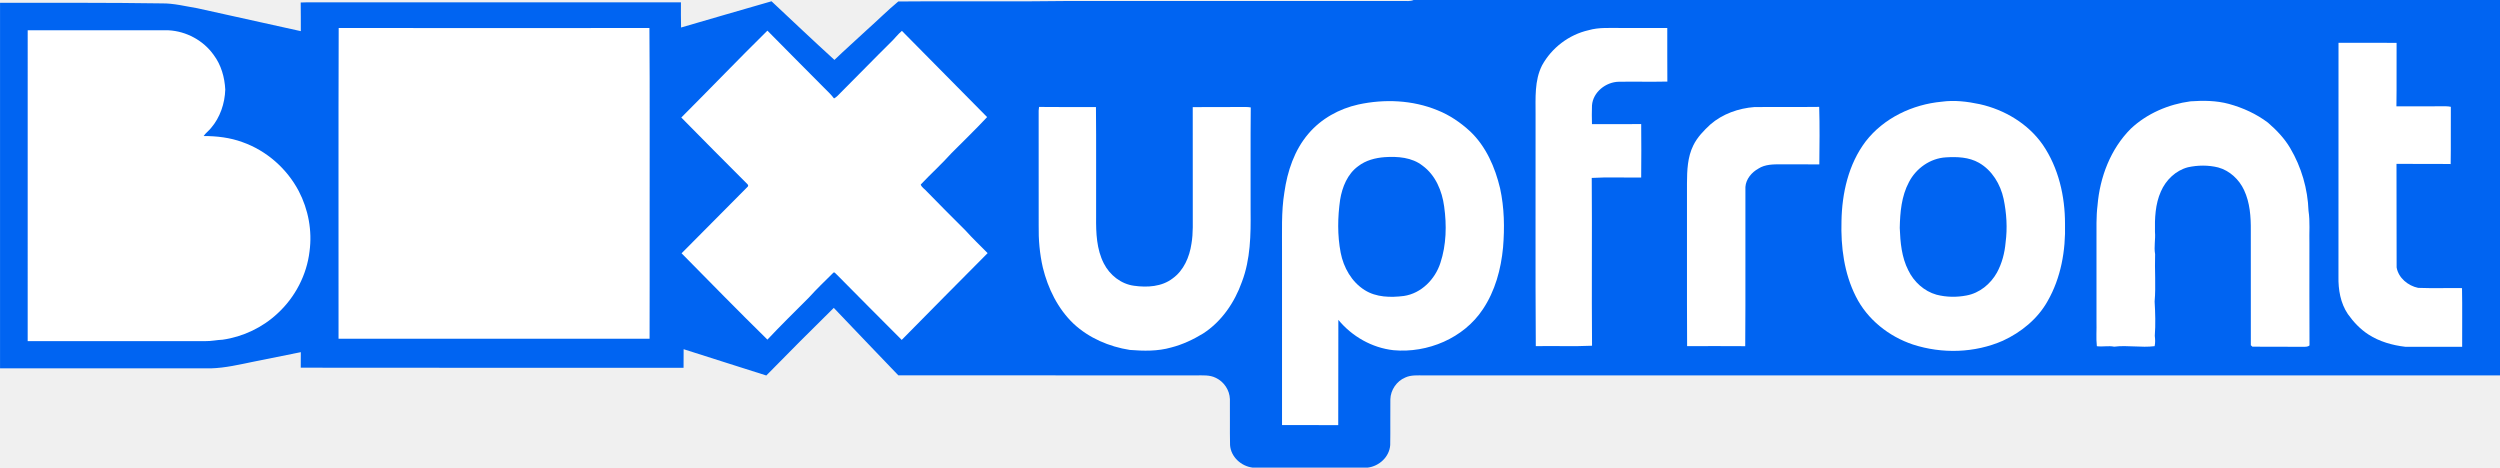
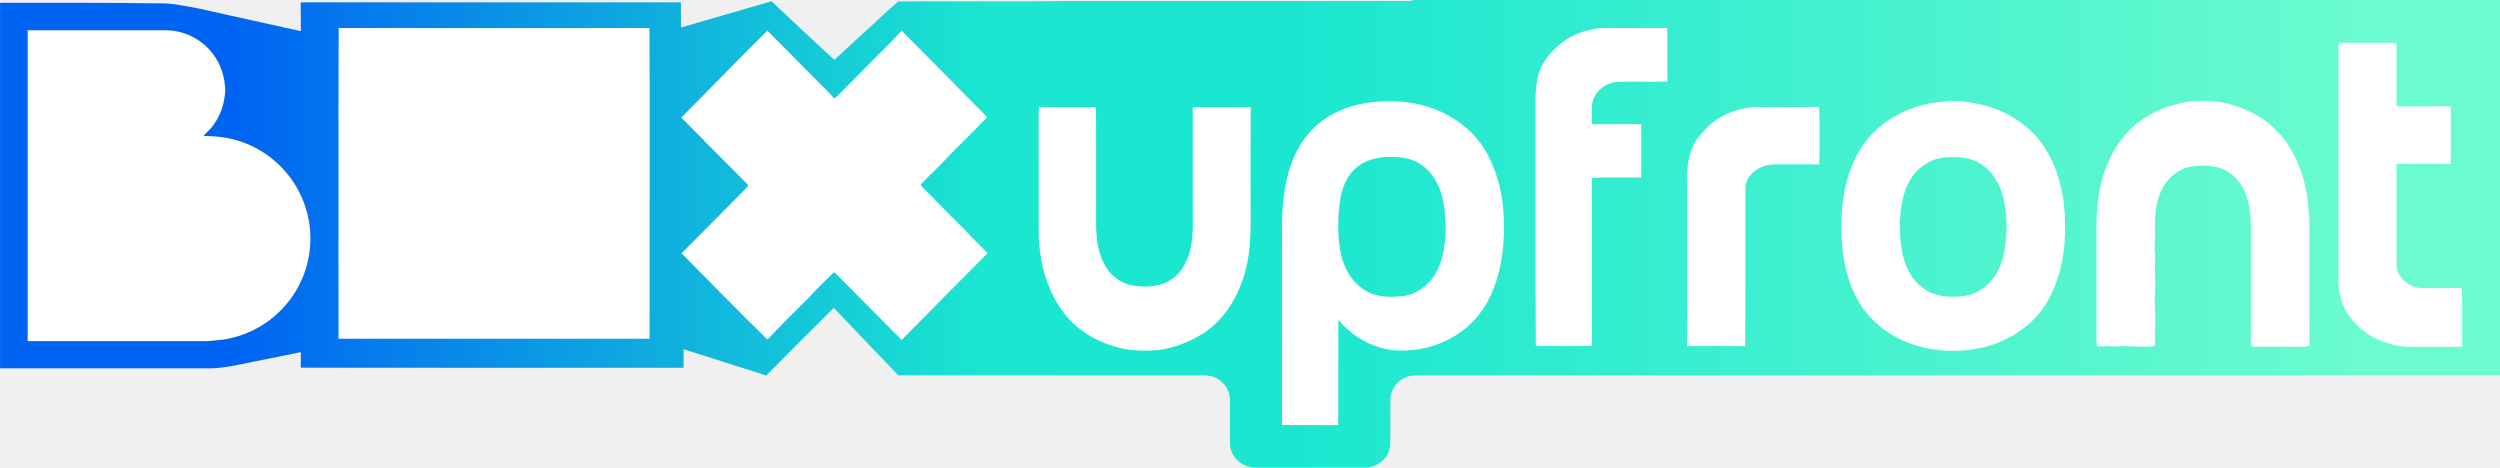
<svg xmlns="http://www.w3.org/2000/svg" width="2372.5" height="443.75" version="1.1" viewBox="0 0 627.72 117.41">
  <defs>
-     <linearGradient id="a" x2="1898" y1="177.5" y2="177.5" gradientTransform="matrix(543.15,0,0,543.15,-37.676,226.15)" gradientUnits="userSpaceOnUse">
+     <linearGradient id="linearGradient4271" x2="1898" y1="177.5" y2="177.5" gradientTransform="matrix(.33073 0 0 .33073 -.00024953 -1e-5)" gradientUnits="userSpaceOnUse">
      <stop stop-color="#0064f2" offset="0" />
      <stop stop-color="#0064f2" offset=".095" />
      <stop stop-color="#1be7d0" offset=".395" />
      <stop stop-color="#1be7d0" offset=".52" />
      <stop stop-color="#6afbcf" offset=".942" />
      <stop stop-color="#6afbcf" offset="1" />
    </linearGradient>
  </defs>
-   <g transform="matrix(.33073 0 0 .33073 -.00030683 0)" fill="url(#a)">
-     <path d="m1073.2 0h824.81v285h-817.04c-4.72 0.03-9.69-0.43-14.1 1.61-6.54 2.74-11.12 9.46-11.32 16.54-0.16 11.58 0.11 23.16-0.11 34.74-0.6 8.92-8.33 16.05-17.02 17.11h-87.55c-8.64-1.12-16.39-8.13-17.02-17.04-0.26-11.64 0.03-23.29-0.12-34.93-0.21-6.82-4.49-13.24-10.65-16.14-4.66-2.38-10.03-1.86-15.08-1.89-75.33-0.01-150.66-0.01-226-0.04-16.34-17.06-32.73-34.09-49-51.22-17.23 16.96-34.32 34.07-51.23 51.34-20.95-6.58-41.83-13.36-62.77-19.97-0.09 4.71-0.04 9.42-0.06 14.13-96.87-0.06-193.75 0.08-290.63-0.09 0.06-3.93 0.04-7.86 0.06-11.79-11.98 2.42-23.95 4.85-35.94 7.24-10.69 2.19-21.41 4.75-32.37 5.06-53.35-0.02-106.7-0.01-160.05-0.01v-277.51c41.03 0.04 82.06-0.2 123.09 0.44 9-0.09 17.76 2.22 26.59 3.65 26.24 5.75 52.46 11.57 78.68 17.42-0.07-7.25 0.08-14.5-0.09-21.75 5.9-0.25 11.81-0.06 17.71-0.12 90.32-0.01 180.64 0 270.96-0.02 0.04 6.38-0.11 12.76 0.1 19.13 22.89-6.65 45.76-13.36 68.68-19.92 15.87 14.88 31.67 29.87 47.76 44.51 8-7.69 16.32-15.03 24.44-22.6 8.08-7.16 15.75-14.88 24.03-21.75 26.65-0.23 53.32-0.04 79.98-0.11 22.36 0.18 44.7-0.44 67.05-0.27 78.67 0 157.34-0.01 236.01 0 2.73-0.07 5.6 0.44 8.2-0.75" fill="url(#a)" />
-   </g>
+   <path d="m354.94-1e-5h272.79v94.258h-270.22c-1.561 0.01-3.205-0.142-4.663 0.532-2.163 0.906-3.678 3.129-3.744 5.47-0.053 3.83 0.036 7.66-0.036 11.49-0.198 2.95-2.755 5.308-5.629 5.659h-28.955c-2.857-0.37-5.421-2.689-5.629-5.636-0.086-3.85 0.01-7.703-0.04-11.552-0.07-2.256-1.485-4.379-3.522-5.338-1.541-0.787-3.317-0.615-4.987-0.625-24.914-3e-3 -49.828-3e-3 -74.745-0.013-5.404-5.642-10.825-11.275-16.206-16.94-5.699 5.609-11.351 11.268-16.943 16.98-6.929-2.176-13.834-4.419-20.76-6.605-0.03 1.558-0.013 3.115-0.02 4.673-32.038-0.02-64.079 0.026-96.12-0.03 0.02-1.3 0.013-2.599 0.02-3.899-3.962 0.8-7.921 1.604-11.886 2.394-3.535 0.724-7.081 1.571-10.706 1.673-17.644-7e-3 -35.289-3e-3 -52.933-3e-3v-91.781c13.57 0.013 27.14-0.066 40.71 0.146 2.977-0.03 5.874 0.734 8.794 1.207 8.678 1.902 17.35 3.826 26.022 5.761-0.023-2.398 0.026-4.796-0.03-7.193 1.951-0.083 3.906-0.02 5.857-0.04 29.872-3e-3 59.743 0 89.615-7e-3 0.013 2.11-0.036 4.22 0.033 6.327 7.57-2.199 15.134-4.419 22.715-6.588 5.249 4.921 10.474 9.879 15.796 14.721 2.646-2.543 5.397-4.971 8.083-7.474 2.672-2.368 5.209-4.921 7.947-7.193 8.814-0.076 17.635-0.013 26.452-0.036 7.395 0.059 14.784-0.146 22.175-0.089 26.019 0 52.037-3e-3 78.056 0 0.903-0.023 1.852 0.146 2.712-0.248" fill="url(#linearGradient4271)" stroke-width=".331" />
  <g transform="matrix(.33073 0 0 .33073 -.00029683 9e-5)" fill="#fff">
    <path d="m257.12 21.25c78.63 0.13 157.27 0.06 235.91 0.01 0.4 50.89 0.06 101.81 0.17 152.72-0.03 27.73 0.06 55.46-0.05 83.19-78.71 0.05-157.43 0-236.14-0.02 0.06-78.63-0.16-157.27 0.11-235.9z" />
    <path d="m1206 22.94c8.14-2.37 16.64-1.58 24.99-1.7 11.6 0 23.2 0.01 34.8 0 0.05 13.56-0.07 27.12 0.06 40.69-12.28 0.27-24.56-0.05-36.83 0.13-9.84 0.16-19.67 7.87-20.39 18.01-0.2 4.72-0.12 9.46-0.01 14.18 12.46-0.03 24.91 0.03 37.37-0.04 0.11 13.53 0.14 27.06-0.01 40.59-12.51 0.13-25.07-0.46-37.54 0.28 0.33 42.46-0.13 84.94 0.23 127.4-14.21 0.68-28.48 0.02-42.7 0.32-0.4-58.6-0.06-117.22-0.17-175.83 0.04-12.52-0.91-25.78 4.91-37.32 7.32-13.35 20.42-23.34 35.29-26.71z" />
    <path d="m21.01 23c35.66-0.01 71.31 0.01 106.97 0 13.45 0.71 26.48 7.72 34.26 18.76 5.66 7.54 8.3 16.94 8.77 26.25-0.34 10.55-3.91 21.16-10.84 29.22-1.73 2.14-4.03 3.76-5.6 6.04 9.98 0 20.07 1.17 29.48 4.64 18.25 6.42 33.74 20.05 42.74 37.14 7.3 13.96 10.32 30.2 8.19 45.82-2.09 17.84-10.94 34.79-24.13 46.96-11.44 10.78-26.3 17.84-41.84 20.07-4.36 0.18-8.64 1.16-13.01 1.08-45 0.04-90 0.01-135 0.01 0-78.66-0.01-157.32 0.01-235.99z" />
    <path d="m517.23 89.22c21.9-21.89 43.32-44.23 65.38-65.96 14.32 14.37 28.48 28.89 42.85 43.21 2.67 2.66 5.45 5.25 7.73 8.27 2.04-1.05 3.5-2.86 5.11-4.45 12.71-12.63 25.12-25.54 37.89-38.1 2.97-2.79 5.38-6.14 8.52-8.76 21.61 21.79 43.11 43.66 64.7 65.46-8.76 9.41-18.06 18.3-27.1 27.44-7.43 8.25-15.67 15.72-23.3 23.77 0.69 2.18 3.15 3.46 4.6 5.24 9.7 9.95 19.49 19.82 29.36 29.61 5.35 5.99 11.22 11.49 16.83 17.23-21.73 21.97-43.61 43.8-65.23 65.88-16.49-16.39-32.79-32.99-49.19-49.48-0.82-0.53-1.91-2.66-2.92-1.33-6.24 6.14-12.55 12.23-18.43 18.73-10.53 10.56-21.21 20.99-31.42 31.86-21.99-21.58-43.53-43.61-65.17-65.54 16.61-16.67 33.13-33.43 49.74-50.09 1.05-0.81 1.1-1.65 0.16-2.49-16.74-16.8-33.52-33.56-50.11-50.5z" />
    <path d="m1775.4 32.51c14.69 0.07 29.39 0.04 44.09 0.01-0.13 16.08 0.13 32.15-0.13 48.23 12.56-0.07 25.12 0.03 37.69-0.06 1.19 0.02 2.41 0.15 3.63 0.4-0.14 14.48 0.12 28.97-0.13 43.45-13.71-0.22-27.42 0.03-41.13-0.13 0.15 26.2-0.06 52.42 0.1 78.62 1.36 7.98 8.68 13.94 16.34 15.52 11.08 0.42 22.2 0.03 33.3 0.18 0.29 14.85 0.05 29.7 0.11 44.55-14.41-0.02-28.83 0.01-43.24-0.01-9.77-1.15-19.53-3.92-27.86-9.29-6.24-4.02-11.4-9.5-15.67-15.53-5.62-8.29-7.34-18.58-7.14-28.43 0.05-59.17-0.03-118.34 0.04-177.51z" />
    <path d="m1031.2 79.35c19.87-4.32 41.17-3.44 60.09 4.34 9.27 3.66 17.62 9.38 24.91 16.12 12.04 11.45 18.87 27.24 22.66 43.16 3.22 14.73 3.5 29.97 2.25 44.94-1.55 16.46-6.03 33.02-15.31 46.86-14.51 21.98-41.98 33.48-67.87 31.11-16.32-1.81-31.46-10.44-41.86-23.04-0.14 26.64 0.06 53.28-0.09 79.93-14.23-0.1-28.45 0-42.67-0.05-0.02-43.89-0.01-87.78-0.01-131.67 0.11-15.02-0.65-30.13 1.79-45.02 2.28-16.02 7.61-32.12 18.3-44.56 9.65-11.37 23.33-18.9 37.81-22.12m20.06 39.96c-7.13 0.53-14.4 2.41-20.13 6.87-8.14 5.88-12.13 15.83-13.71 25.44-1.9 13.32-2.13 26.98 0.41 40.23 2.2 11.27 8.31 22.16 18.2 28.37 8.78 5.58 19.79 5.74 29.8 4.48 13.2-1.95 23.73-12.7 27.71-25.1 4.54-13.72 4.85-28.6 2.86-42.82-1.56-11.77-6.53-23.8-16.39-30.99-8.07-6.36-18.88-7.14-28.75-6.48z" />
    <path d="m1474.1 77.22c9.66-1.36 19.46-0.13 28.95 1.87 18.85 4.21 36.68 14.83 47.83 30.81 11.96 17.5 16.9 39.05 16.87 60.05 0.56 20.2-3.06 40.97-13.21 58.66-7.53 13.48-20.07 23.67-33.96 30.07-21.36 9.36-46.15 10.06-68.25 2.89-18.33-6.11-34.73-19.09-43.4-36.53-8.89-17.58-11.43-37.66-10.88-57.14 0.37-21.25 5.31-43.27 18.32-60.49 13.75-17.8 35.59-28.13 57.73-30.19m3.18 42.25c-11.88 0.7-22.64 8.35-28.02 18.82-5.67 10.61-6.74 22.92-6.97 34.75 0.4 10.97 1.42 22.33 6.52 32.25 4.2 8.7 12.01 15.82 21.38 18.45 7.41 1.91 15.27 2.04 22.77 0.59 9.87-1.79 18.28-8.72 23.11-17.36 3.84-7.04 5.89-14.96 6.58-22.93 1.46-10.98 0.73-22.19-1.5-33.01-2.39-11.1-8.71-21.71-18.74-27.44-7.6-4.34-16.62-4.65-25.13-4.12z" />
    <path d="m1617.7 97.71c12.31-11.59 28.66-18.55 45.32-20.78 9.73-0.69 19.65-0.61 29.14 1.96 10.61 2.91 20.86 7.56 29.66 14.22 6.5 5.62 12.56 11.92 16.92 19.38 8.49 14.35 13.3 30.88 13.88 47.54 1.28 8.25 0.43 16.62 0.68 24.93 0.04 25.76-0.1 51.52 0.07 77.28-1.49 1.29-3.5 1.01-5.28 1.05-12.69-0.11-25.38 0.04-38.06-0.09-0.3-0.28-0.9-0.82-1.2-1.09-0.06-29.02-0.01-58.04-0.02-87.07 0.1-10.39-0.64-21.18-5.12-30.72-3.77-8.13-10.95-14.82-19.66-17.2-7.54-1.86-15.4-1.77-22.96-0.13-9.25 2.42-16.79 9.71-20.52 18.38-4.3 9.59-4.71 20.34-4.5 30.67 0.51 5.63-0.9 11.28 0.11 16.92-0.42 11.97 0.65 23.99-0.37 35.99 0.51 8.66 0.75 17.36 0.13 26.02 0.29 2.61 0.45 5.25-0.13 7.84-10.22 1.29-20.5-0.9-30.72 0.39-4.37-0.9-8.88 0.25-13.14-0.36-0.69-6.2-0.08-12.56-0.28-18.82v-62.04c0.06-8.69-0.28-17.42 0.79-26.07 1.76-21.39 9.9-42.86 25.26-58.2z" />
    <path d="m788.84 81.19c14.39 0.19 28.8 0.06 43.2 0.07 0.28 27.9 0.04 55.81 0.12 83.71-0.12 11.85 0.35 24.29 5.86 35.05 4.44 8.77 13.05 15.63 22.93 16.93 9.94 1.4 21.1 0.79 29.34-5.59 8.42-6.05 12.75-16.25 14.24-26.24 1.45-8.28 0.94-16.7 1.02-25.05-0.02-26.25 0.04-52.49-0.03-78.74 13.49-0.15 26.99 0.03 40.48-0.09 1.19 0 2.38 0.11 3.57 0.32-0.27 26.15-0.04 52.3-0.12 78.45 0.18 18.16-0.04 36.86-6.62 54.05-5.53 15.6-15.41 30.08-29.45 39.15-7.55 4.59-15.64 8.41-24.22 10.6-10.17 2.92-20.93 2.7-31.37 1.86-15.67-2.44-31.04-9-42.71-19.87-11.97-11.38-19.47-26.78-23.37-42.66-2.42-10.52-3.33-21.35-3.15-32.12-0.01-29.02 0.03-58.04-0.02-87.05 0.07-0.7 0.22-2.09 0.3-2.78z" />
    <path d="m1298.5 94.5c9.25-8.04 21.4-12.31 33.53-13.23 16.36-0.15 32.73 0.09 49.1-0.12 0.44 14.53 0.25 29.12 0.09 43.67-9.72-0.11-19.44-0.01-29.16-0.06-5.78-0.03-11.99-0.02-17.03 3.21-5.13 2.83-9.5 7.95-9.92 13.96-0.12 40.3 0.18 80.6-0.14 120.89-14.71-0.11-29.41-0.06-44.12-0.03-0.22-41.26-0.01-82.52-0.1-123.77 0.05-9.68 0.42-19.75 4.78-28.59 3.02-6.23 7.94-11.27 12.97-15.93z" />
  </g>
</svg>
